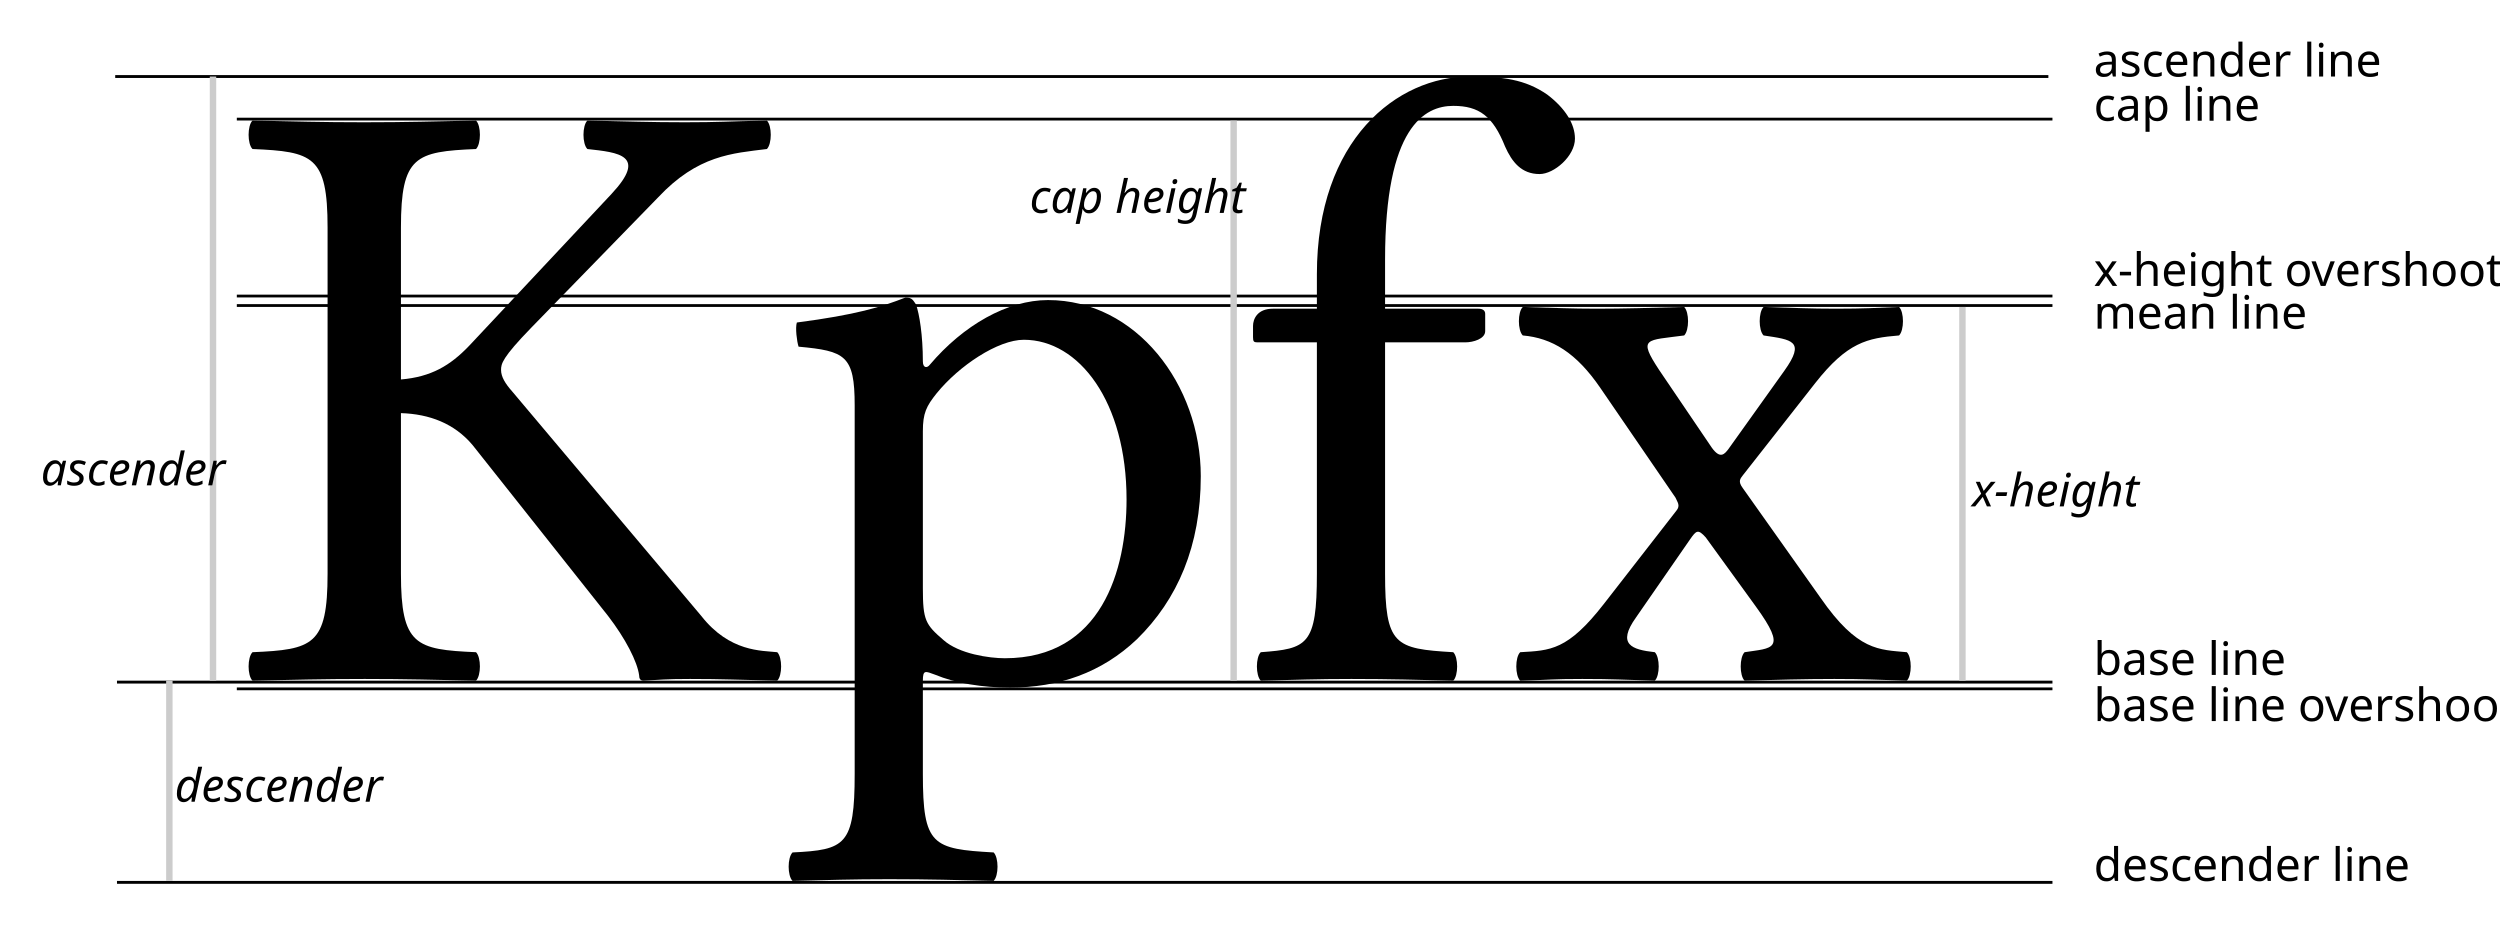
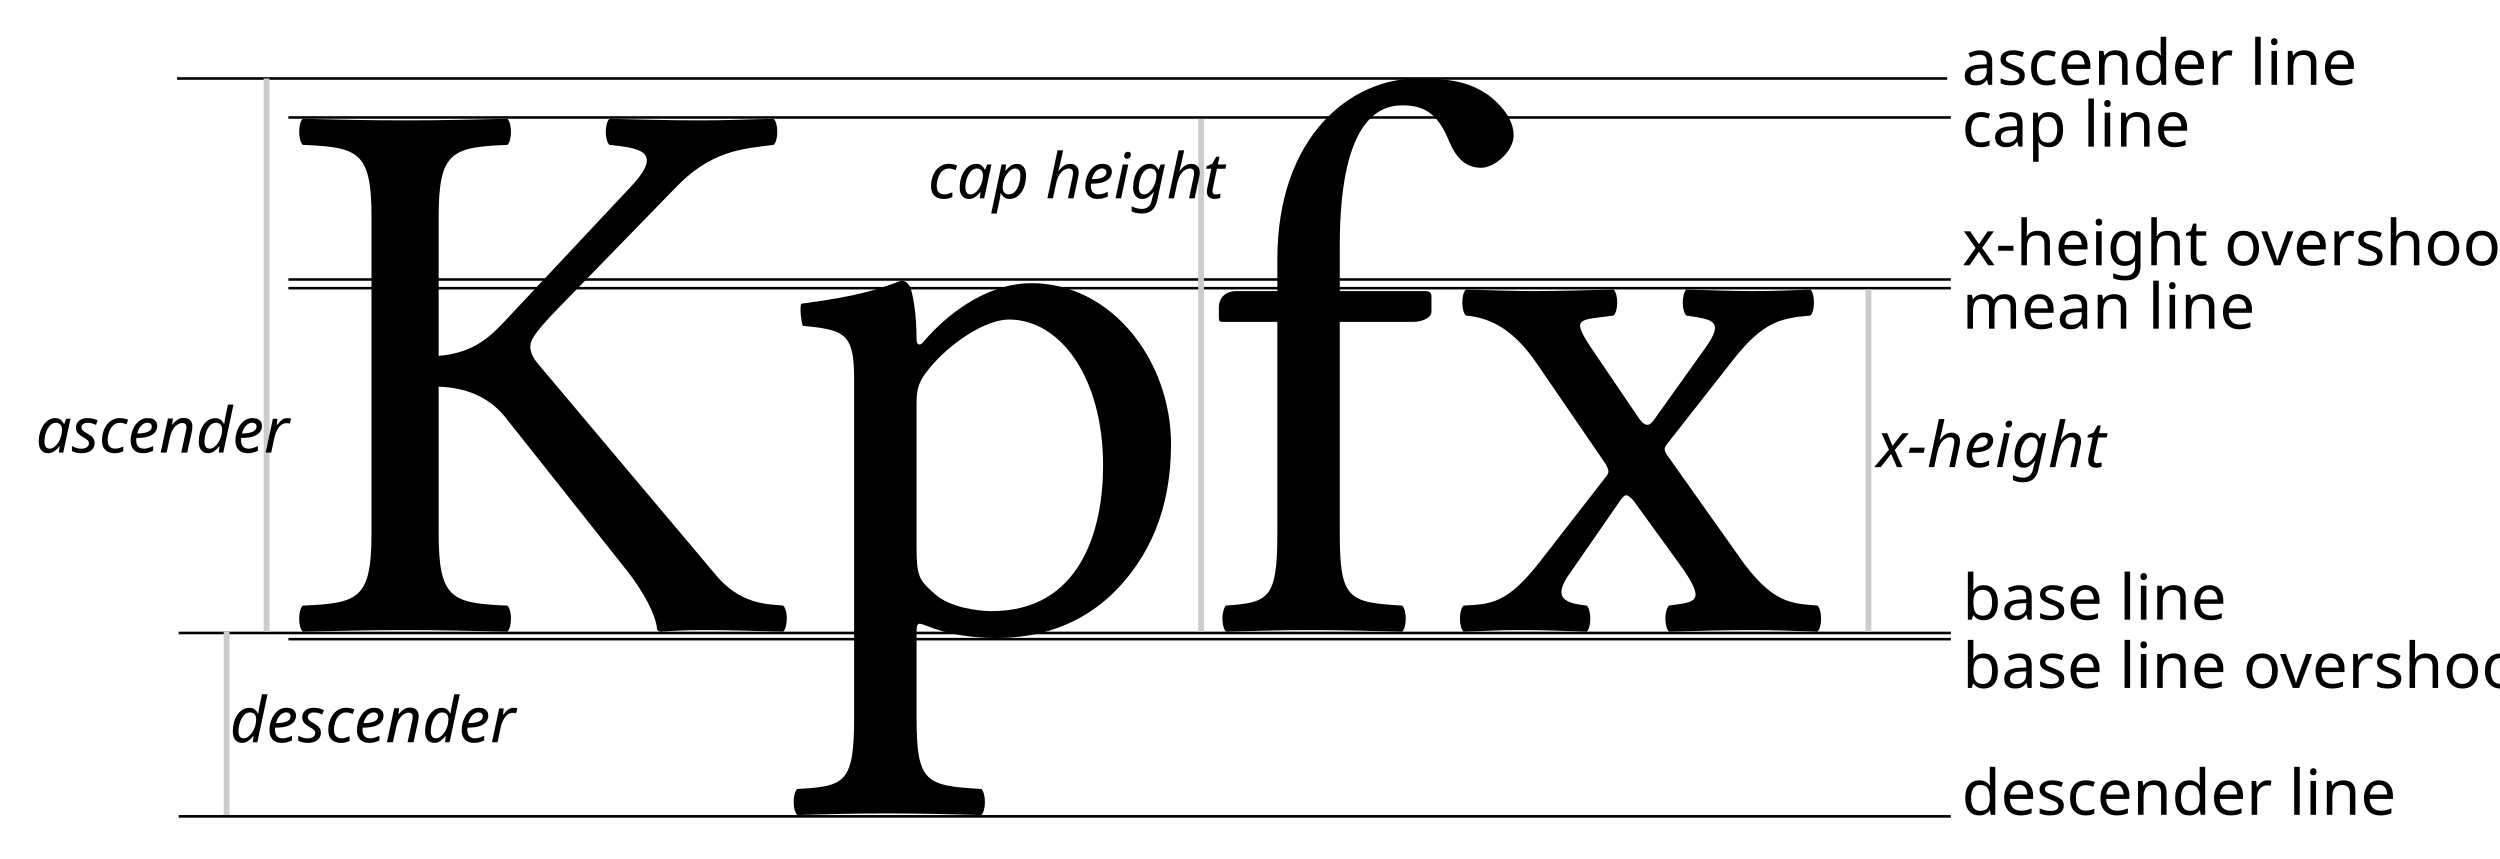
- <svg xmlns="http://www.w3.org/2000/svg" width="703.87" height="261.428" id="svg2" version="1.1">
+ <svg xmlns="http://www.w3.org/2000/svg" width="768.719" height="264.016" id="svg2" version="1.1">
  <defs id="defs4" />
-   <g id="layer5" style="display:inline" transform="translate(3.859794,-4.06117)">
+   <g id="layer5" style="display:inline" transform="translate(25.85979,-1.47333)">
    <path style="fill:none;stroke:#000000;stroke-width:0.81px;stroke-linecap:butt;stroke-linejoin:miter;stroke-opacity:1" d="m 28.577,25.607 544.278,0" id="path3097" />
    <path style="fill:none;stroke:#000000;stroke-width:0.785px;stroke-linecap:butt;stroke-linejoin:miter;stroke-opacity:1" d="m 62.815,37.595 511.188,0" id="path3101" />
    <path id="path3103" d="m 62.815,87.41 511.188,0" style="fill:none;stroke:#000000;stroke-width:0.785px;stroke-linecap:butt;stroke-linejoin:miter;stroke-opacity:1" />
    <path style="fill:none;stroke:#000000;stroke-width:0.785px;stroke-linecap:butt;stroke-linejoin:miter;stroke-opacity:1" d="m 62.815,90.083 511.188,0" id="path3107" />
    <path id="path3109" d="m 29.077,196.107 544.927,0" style="fill:none;stroke:#000000;stroke-width:0.81px;stroke-linecap:butt;stroke-linejoin:miter;stroke-opacity:1" />
    <path style="fill:none;stroke:#000000;stroke-width:0.81px;stroke-linecap:butt;stroke-linejoin:miter;stroke-opacity:1" d="m 29.077,252.491 544.927,0" id="path3111" />
-     <text xml:space="preserve" style="font-size:12.96px;font-style:normal;font-variant:normal;font-weight:normal;font-stretch:normal;text-align:start;line-height:125%;letter-spacing:0px;word-spacing:0px;writing-mode:lr-tb;text-anchor:start;fill:#000000;fill-opacity:1;stroke:none;font-family:Linux Libertine O;-inkscape-font-specification:Linux Libertine O" x="585.624" y="25.607" id="text3113">
-       <tspan x="585.624" y="25.607" id="tspan3117">ascender line</tspan>
+     <text xml:space="preserve" style="font-size:19.44px;font-style:normal;font-variant:normal;font-weight:normal;font-stretch:normal;text-align:start;line-height:125%;letter-spacing:0px;word-spacing:0px;writing-mode:lr-tb;text-anchor:start;fill:#000000;fill-opacity:1;stroke:none;font-family:Linux Libertine O;-inkscape-font-specification:Linux Libertine O" x="577.391" y="27.542" id="text3113">
+       <tspan x="577.391" y="27.542" id="tspan3117">ascender line</tspan>
    </text>
-     <text xml:space="preserve" style="font-size:12.96px;font-style:normal;font-variant:normal;font-weight:normal;font-stretch:normal;text-align:start;line-height:125%;letter-spacing:0px;word-spacing:0px;writing-mode:lr-tb;text-anchor:start;fill:#000000;fill-opacity:1;stroke:none;font-family:Linux Libertine O;-inkscape-font-specification:Linux Libertine O" x="585.624" y="38.063" id="text3125">
-       <tspan id="tspan3127" x="585.624" y="38.063">cap line</tspan>
+     <text xml:space="preserve" style="font-size:19.44px;font-style:normal;font-variant:normal;font-weight:normal;font-stretch:normal;text-align:start;line-height:125%;letter-spacing:0px;word-spacing:0px;writing-mode:lr-tb;text-anchor:start;fill:#000000;fill-opacity:1;stroke:none;font-family:Linux Libertine O;-inkscape-font-specification:Linux Libertine O" x="577.385" y="46.547" id="text3125">
+       <tspan id="tspan3127" x="577.385" y="46.547">cap line</tspan>
    </text>
-     <text xml:space="preserve" style="font-size:12.96px;font-style:normal;font-variant:normal;font-weight:normal;font-stretch:normal;text-align:start;line-height:125%;letter-spacing:0px;word-spacing:0px;writing-mode:lr-tb;text-anchor:start;fill:#000000;fill-opacity:1;stroke:none;font-family:Linux Libertine O;-inkscape-font-specification:Linux Libertine O" x="585.624" y="84.575" id="text3129">
-       <tspan id="tspan3131" x="585.624" y="84.575">x-height overshoot</tspan>
+     <text xml:space="preserve" style="font-size:19.44px;font-style:normal;font-variant:normal;font-weight:normal;font-stretch:normal;text-align:start;line-height:125%;letter-spacing:0px;word-spacing:0px;writing-mode:lr-tb;text-anchor:start;fill:#000000;fill-opacity:1;stroke:none;font-family:Linux Libertine O;-inkscape-font-specification:Linux Libertine O" x="577.488" y="83.033" id="text3129">
+       <tspan id="tspan3131" x="577.488" y="83.033">x-height overshoot</tspan>
    </text>
-     <text xml:space="preserve" style="font-size:12.96px;font-style:normal;font-variant:normal;font-weight:normal;font-stretch:normal;text-align:start;line-height:125%;letter-spacing:0px;word-spacing:0px;writing-mode:lr-tb;text-anchor:start;fill:#000000;fill-opacity:1;stroke:none;font-family:Linux Libertine O;-inkscape-font-specification:Linux Libertine O" x="585.624" y="96.605" id="text3133">
-       <tspan id="tspan3135" x="585.624" y="96.605">mean line</tspan>
+     <text xml:space="preserve" style="font-size:19.44px;font-style:normal;font-variant:normal;font-weight:normal;font-stretch:normal;text-align:start;line-height:125%;letter-spacing:0px;word-spacing:0px;writing-mode:lr-tb;text-anchor:start;fill:#000000;fill-opacity:1;stroke:none;font-family:Linux Libertine O;-inkscape-font-specification:Linux Libertine O" x="577.456" y="102.54" id="text3133">
+       <tspan id="tspan3135" x="577.456" y="102.54">mean line</tspan>
    </text>
-     <text xml:space="preserve" style="font-size:12.96px;font-style:normal;font-variant:normal;font-weight:normal;font-stretch:normal;text-align:start;line-height:125%;letter-spacing:0px;word-spacing:0px;writing-mode:lr-tb;text-anchor:start;fill:#000000;fill-opacity:1;stroke:none;font-family:Linux Libertine O;-inkscape-font-specification:Linux Libertine O" x="585.624" y="194.087" id="text3137">
-       <tspan id="tspan3139" x="585.624" y="194.087">base line</tspan>
+     <text xml:space="preserve" style="font-size:19.44px;font-style:normal;font-variant:normal;font-weight:normal;font-stretch:normal;text-align:start;line-height:125%;letter-spacing:0px;word-spacing:0px;writing-mode:lr-tb;text-anchor:start;fill:#000000;fill-opacity:1;stroke:none;font-family:Linux Libertine O;-inkscape-font-specification:Linux Libertine O" x="577.573" y="192.01" id="text3137">
+       <tspan id="tspan3139" x="577.573" y="192.01">base line</tspan>
    </text>
-     <text xml:space="preserve" style="font-size:12.96px;font-style:normal;font-variant:normal;font-weight:normal;font-stretch:normal;text-align:start;line-height:125%;letter-spacing:0px;word-spacing:0px;writing-mode:lr-tb;text-anchor:start;fill:#000000;fill-opacity:1;stroke:none;font-family:Linux Libertine O;-inkscape-font-specification:Linux Libertine O" x="585.624" y="252.083" id="text3141">
-       <tspan id="tspan3143" x="585.624" y="252.083">descender line</tspan>
+     <text xml:space="preserve" style="font-size:19.44px;font-style:normal;font-variant:normal;font-weight:normal;font-stretch:normal;text-align:start;line-height:125%;letter-spacing:0px;word-spacing:0px;writing-mode:lr-tb;text-anchor:start;fill:#000000;fill-opacity:1;stroke:none;font-family:Linux Libertine O;-inkscape-font-specification:Linux Libertine O" x="577.372" y="252.018" id="text3141">
+       <tspan id="tspan3143" x="577.372" y="252.018">descender line</tspan>
    </text>
    <path style="fill:none;stroke:#000000;stroke-width:0.785px;stroke-linecap:butt;stroke-linejoin:miter;stroke-opacity:1" d="m 62.815,198.005 511.188,0" id="path3945" />
-     <text xml:space="preserve" style="font-size:12.96px;font-style:normal;font-variant:normal;font-weight:normal;font-stretch:normal;text-align:start;line-height:125%;letter-spacing:0px;word-spacing:0px;writing-mode:lr-tb;text-anchor:start;fill:#000000;fill-opacity:1;stroke:none;font-family:Linux Libertine O;-inkscape-font-specification:Linux Libertine O" x="585.624" y="207.08" id="text3947">
-       <tspan id="tspan3949" x="585.624" y="207.08">base line overshoot</tspan>
+     <text xml:space="preserve" style="font-size:19.44px;font-style:normal;font-variant:normal;font-weight:normal;font-stretch:normal;text-align:start;line-height:125%;letter-spacing:0px;word-spacing:0px;writing-mode:lr-tb;text-anchor:start;fill:#000000;fill-opacity:1;stroke:none;font-family:Linux Libertine O;-inkscape-font-specification:Linux Libertine O" x="577.573" y="213.002" id="text3947">
+       <tspan id="tspan3949" x="577.573" y="213.002">base line overshoot</tspan>
    </text>
  </g>
-   <g id="layer7" style="display:inline" transform="translate(-79.62054,-27.72917)">
+   <g id="layer7" style="display:inline" transform="translate(-57.62054,-25.14133)">
    <path style="fill:#808080;stroke:#cccccc;stroke-width:1.811px;stroke-linecap:butt;stroke-linejoin:miter;stroke-opacity:1" d="m 632.139,114.156 0,105.219" id="path3147" />
-     <text xml:space="preserve" style="font-size:12.96px;font-style:italic;font-variant:normal;font-weight:normal;font-stretch:normal;text-align:start;line-height:125%;letter-spacing:0px;word-spacing:0px;writing-mode:lr-tb;text-anchor:start;fill:#000000;fill-opacity:1;stroke:none;font-family:Linux Libertine O;-inkscape-font-specification:Linux Libertine O Italic" x="634.877" y="170.312" id="text3917">
-       <tspan id="tspan3919" x="634.877" y="170.312">x-height</tspan>
+     <text xml:space="preserve" style="font-size:19.44px;font-style:italic;font-variant:normal;font-weight:normal;font-stretch:normal;text-align:start;line-height:125%;letter-spacing:0px;word-spacing:0px;writing-mode:lr-tb;text-anchor:start;fill:#000000;fill-opacity:1;stroke:none;font-family:Linux Libertine O;-inkscape-font-specification:Linux Libertine O Italic" x="634.651" y="168.77" id="text3917">
+       <tspan id="tspan3919" x="634.651" y="168.77">x-height</tspan>
    </text>
    <path style="fill:none;stroke:#cccccc;stroke-width:1.807px;stroke-linecap:butt;stroke-linejoin:miter;stroke-opacity:1" d="m 426.95,61.702 0,157.674" id="path3923" />
-     <text xml:space="preserve" style="font-size:12.96px;font-style:italic;font-variant:normal;font-weight:normal;font-stretch:normal;text-align:start;line-height:125%;letter-spacing:0px;word-spacing:0px;writing-mode:lr-tb;text-anchor:start;fill:#000000;fill-opacity:1;stroke:none;font-family:Linux Libertine O;-inkscape-font-specification:Linux Libertine O Italic" x="369.511" y="87.673" id="text3925">
-       <tspan id="tspan3927" x="369.511" y="87.673">cap height</tspan>
+     <text xml:space="preserve" style="font-size:19.44px;font-style:italic;font-variant:normal;font-weight:normal;font-stretch:normal;text-align:start;line-height:125%;letter-spacing:0px;word-spacing:0px;writing-mode:lr-tb;text-anchor:start;fill:#000000;fill-opacity:1;stroke:none;font-family:Linux Libertine O;-inkscape-font-specification:Linux Libertine O Italic" x="342.973" y="86.131" id="text3925">
+       <tspan id="tspan3927" x="342.973" y="86.131">cap height</tspan>
    </text>
    <path style="fill:none;stroke:#cccccc;stroke-width:1.811px;stroke-linecap:butt;stroke-linejoin:miter;stroke-opacity:1" d="m 139.593,49.275 0,170.1" id="path3929" />
-     <text xml:space="preserve" style="font-size:12.96px;font-style:italic;font-variant:normal;font-weight:normal;font-stretch:normal;text-align:start;line-height:125%;letter-spacing:0px;word-spacing:0px;writing-mode:lr-tb;text-anchor:start;fill:#000000;fill-opacity:1;stroke:none;font-family:Linux Libertine O;-inkscape-font-specification:Linux Libertine O Italic" x="91.11" y="164.379" id="text3933">
-       <tspan id="tspan3935" x="91.11" y="164.379">ascender</tspan>
+     <text xml:space="preserve" style="font-size:19.44px;font-style:italic;font-variant:normal;font-weight:normal;font-stretch:normal;text-align:start;line-height:125%;letter-spacing:0px;word-spacing:0px;writing-mode:lr-tb;text-anchor:start;fill:#000000;fill-opacity:1;stroke:none;font-family:Linux Libertine O;-inkscape-font-specification:Linux Libertine O Italic" x="68.604" y="164.314" id="text3933">
+       <tspan id="tspan3935" x="68.604" y="164.314">ascender</tspan>
    </text>
-     <text xml:space="preserve" style="font-size:12.96px;font-style:italic;font-variant:normal;font-weight:normal;font-stretch:normal;text-align:start;line-height:125%;letter-spacing:0px;word-spacing:0px;writing-mode:lr-tb;text-anchor:start;fill:#000000;fill-opacity:1;stroke:none;font-family:Linux Libertine O;-inkscape-font-specification:Linux Libertine O Italic" x="128.8" y="253.449" id="text3937">
-       <tspan id="tspan3939" x="128.8" y="253.449">descender</tspan>
+     <text xml:space="preserve" style="font-size:19.44px;font-style:italic;font-variant:normal;font-weight:normal;font-stretch:normal;text-align:start;line-height:125%;letter-spacing:0px;word-spacing:0px;writing-mode:lr-tb;text-anchor:start;fill:#000000;fill-opacity:1;stroke:none;font-family:Linux Libertine O;-inkscape-font-specification:Linux Libertine O Italic" x="128.275" y="253.385" id="text3937">
+       <tspan id="tspan3939" x="128.275" y="253.385">descender</tspan>
    </text>
    <path style="fill:none;stroke:#cccccc;stroke-width:1.811px;stroke-linecap:butt;stroke-linejoin:miter;stroke-opacity:1" d="m 127.303,219.375 0,56.376" id="path3931" />
  </g>
-   <g id="layer4" style="display:inline" transform="translate(3.859792,11.23883)">
+   <g id="layer4" style="display:inline" transform="translate(25.85979,13.82667)">
    <g transform="matrix(0.81,0,0,0.81,26.97077,-347.6821)" style="display:inline" id="g3054">
      <path d="m 538.639,543.962 c -7.5,-11.4 -4.5,-10.2 8.7,-12 1.8,-1.8 1.8,-8.1 0,-9.9 -11.1,0.3 -21.3,0.6 -30.3,0.6 -9,0 -14.7,-0.3 -25.8,-0.6 -1.8,1.8 -1.8,8.1 0,9.9 10.2,0.9 18.6,6 27,18.3 l 26.1,38.1 c 0.6,1.5 1.8,2.7 0.3,4.5 l -25.2,32.4 c -12.6,16.2 -18.6,16.2 -29.1,16.8 -1.8,1.8 -1.8,8.1 0,9.9 11.1,-0.3 10.8,-0.6 21.6,-0.6 11.4,0 14.1,0.3 25.2,0.6 1.8,-1.8 1.8,-8.1 0,-9.9 -8.1,-0.9 -13.2,-2.7 -6.6,-12 l 18.9,-27.3 c 2.1,-3 2.7,-3.6 5.4,-0.6 l 17.4,24 c 11.1,15.3 5.7,14.4 -3.9,15.9 -1.8,1.8 -1.8,8.1 0,9.9 11.1,-0.3 20.4,-0.6 31.2,-0.6 11.4,0 14.1,0.3 25.2,0.6 1.8,-1.8 1.8,-8.1 0,-9.9 -9.6,-0.9 -17.1,-0.3 -30,-18.9 l -27,-38.1 c -1.8,-2.4 -0.9,-3.3 0,-4.5 l 25.2,-32.1 c 11.1,-14.1 18,-15.6 29.1,-16.5 1.8,-1.8 1.8,-8.1 0,-9.9 -7.5,0.3 -12.3,0.6 -21.9,0.6 -9.3,0 -14.1,-0.3 -25.2,-0.6 -1.8,1.8 -1.8,8.1 0,9.9 9.9,1.5 14.7,1.8 7.2,12.3 l -19.5,27.3 c -1.2,1.5 -2.7,3.6 -5.7,-0.6 l -18.3,-27" style="font-size:300px;font-style:normal;font-variant:normal;font-weight:normal;font-stretch:normal;text-align:start;line-height:125%;letter-spacing:0px;word-spacing:0px;writing-mode:lr-tb;text-anchor:start;fill:#000000;fill-opacity:1;stroke:none;font-family:Linux Libertine O;-inkscape-font-specification:Linux Libertine O" id="path3000" />
    </g>
  </g>
-   <g id="layer2" style="display:inline" transform="translate(3.859792,-4.06117)">
+   <g id="layer2" style="display:inline" transform="translate(25.85979,-1.47333)">
    <g transform="matrix(0.81,0,0,0.81,26.97077,-332.3821)" id="g3038">
      <path d="m 443.375,614.762 0,-80.4 27.9,0 c 2.7,0 6.9,-1.2 6.9,-3.9 l 0,-6 c 0,-1.2 -0.9,-1.8 -2.4,-1.8 l -32.4,0 0,-17.1 c 0,-46.2 13.8,-53.4 23.7,-53.4 9,0 13.8,3.6 18,14.1 2.4,5.4 5.7,9.6 12,9.6 5.1,0 12.3,-6.3 12.3,-12.3 0,-5.1 -3.3,-10.5 -9.6,-15.3 -7.8,-5.4 -15.6,-6.3 -27,-6.3 -25.2,0 -53.1,21.9 -53.1,68.7 l 0,12 -15.3,0 c -5.4,0 -6.9,3.6 -6.9,6 l 0,3.9 c 0,1.5 0.3,1.8 1.5,1.8 l 20.7,0 0,80.4 c 0,24.9 -3.3,26.1 -19.5,27.3 -1.8,1.8 -1.8,8.1 0,9.9 12.6,-0.3 19.2,-0.6 31.5,-0.6 13.8,0 22.5,0.3 35.4,0.6 1.8,-1.8 1.8,-8.1 0,-9.9 -20.4,-1.2 -23.7,-2.4 -23.7,-27.3" style="font-size:300px;font-style:normal;font-variant:normal;font-weight:normal;font-stretch:normal;text-align:start;line-height:125%;letter-spacing:0px;word-spacing:0px;writing-mode:lr-tb;text-anchor:start;fill:#000000;fill-opacity:1;stroke:none;font-family:Linux Libertine O;-inkscape-font-specification:Linux Libertine O" id="path2998" />
    </g>
  </g>
-   <g id="layer3" style="display:inline" transform="translate(3.859792,11.23883)">
+   <g id="layer3" style="display:inline" transform="translate(25.85979,13.82667)">
    <g transform="matrix(0.81,0,0,0.81,26.97077,-347.6821)" id="g3049">
      <path d="m 287.516,552.062 c 7.8,-9.6 21.3,-18.6 30.3,-18.6 19.2,0 35.7,21.6 35.7,55.5 0,24.6 -8.7,55.2 -42.3,55.2 -5.4,0 -15.9,-1.5 -21.3,-6.3 -6.3,-5.4 -7.2,-6.9 -7.2,-18 l 0,-54.6 c 0,-6.3 1.2,-8.7 4.8,-13.2 m -4.8,-11.1 c 0,-9 -1.2,-16.5 -2.4,-19.8 -0.9,-1.2 -1.2,-2.4 -3.6,-2.4 -8.4,3.3 -17.1,6 -37.8,8.7 -0.6,1.8 1e-5,6.6 0.6,8.4 16.2,1.5 19.5,3 19.5,20.4 l 0,128.1 c 0,24.9 -3.3,26.4 -21.6,27.3 -1.8,1.8 -1.8,8.1 0,9.9 12.6,-0.3 20.4,-0.6 33.6,-0.6 14.1,0 23.4,0.3 36.3,0.6 1.8,-1.8 1.8,-8.1 0,-9.9 -21.3,-1.2 -24.6,-2.4 -24.6,-27.3 l 0,-32.4 c 0,-3.9 0.9,-3.3 4.2,-2.1 7.2,3 16.5,4.5 26.1,4.5 16.8,0 31.8,-5.1 44.1,-16.8 14.1,-13.8 22.2,-32.4 22.2,-56.7 0,-31.8 -22.5,-61.2 -53.1,-61.2 -14.1,0 -29.4,8.7 -41.1,22.5 -0.9,1.2 -2.4,1.2 -2.4,-1.2" style="font-size:300px;font-style:normal;font-variant:normal;font-weight:normal;font-stretch:normal;text-align:start;line-height:125%;letter-spacing:0px;word-spacing:0px;writing-mode:lr-tb;text-anchor:start;fill:#000000;fill-opacity:1;stroke:none;font-family:Linux Libertine O;-inkscape-font-specification:Linux Libertine O" id="path2996" />
    </g>
  </g>
-   <g id="layer1" transform="translate(-44.49021,-446.0233)" style="display:inline">
+   <g id="layer1" transform="translate(-22.49021,-443.4355)" style="display:inline">
    <text xml:space="preserve" style="font-size:56px;font-style:normal;font-variant:normal;font-weight:normal;font-stretch:normal;line-height:125%;letter-spacing:0px;word-spacing:0px;fill:#000000;fill-opacity:1;stroke:none;font-family:Linux Libertine O;-inkscape-font-specification:Linux Libertine O" x="45" y="671.362" id="text2985">
      <tspan id="tspan2987" x="45" y="671.362" />
    </text>
    <path id="path2994" style="font-size:300px;font-style:normal;font-variant:normal;font-weight:normal;font-stretch:normal;text-align:start;line-height:125%;letter-spacing:0px;word-spacing:0px;writing-mode:lr-tb;text-anchor:start;fill:#000000;fill-opacity:1;stroke:none;font-family:Linux Libertine O;-inkscape-font-specification:Linux Libertine O" d="m 157.374,607.537 0,-45.198 c 8.019,0.243 15.066,2.916 20.169,8.991 l 38.151,48.114 c 4.86,6.318 8.262,12.879 8.748,16.767 0,0.729 0.243,1.458 1.215,1.458 4.86,-0.243 5.832,-0.486 13.122,-0.486 9.477,0 13.122,0.243 24.543,0.486 1.458,-1.458 1.458,-6.561 0,-8.019 -4.374,-0.486 -13.365,-10e-6 -21.384,-10.206 l -53.217,-63.18 c -1.944,-2.187 -3.159,-4.131 -3.159,-6.075 0,-1.701 0.243,-3.402 8.505,-11.907 l 35.721,-36.693 c 11.178,-11.907 20.898,-12.393 30.618,-13.608 1.458,-1.458 1.458,-6.561 0,-8.019 -11.421,0.243 -13.365,0.486 -23.085,0.486 -9.72,0 -16.038,-0.243 -27.459,-0.486 -1.458,1.458 -1.458,6.561 0,8.019 8.748,0.972 17.01,1.701 6.804,12.636 l -40.095,42.768 c -5.346,5.589 -10.692,8.748 -19.197,9.477 l 0,-42.768 c 0,-20.169 4.131,-21.384 21.141,-22.113 1.458,-1.458 1.458,-6.561 0,-8.019 -11.907,0.243 -19.197,0.486 -31.59,0.486 -12.15,0 -19.197,-0.243 -31.347,-0.486 -1.458,1.458 -1.458,6.561 0,8.019 17.01,0.729 21.141,1.944 21.141,22.113 l 0,97.443 c 0,20.169 -4.131,21.384 -21.141,22.113 -1.458,1.458 -1.458,6.561 0,8.019 11.907,-0.243 19.197,-0.486 31.59,-0.486 12.15,0 19.197,0.243 31.347,0.486 1.458,-1.458 1.458,-6.561 0,-8.019 -17.01,-0.729 -21.141,-1.944 -21.141,-22.113" />
  </g>
</svg>
